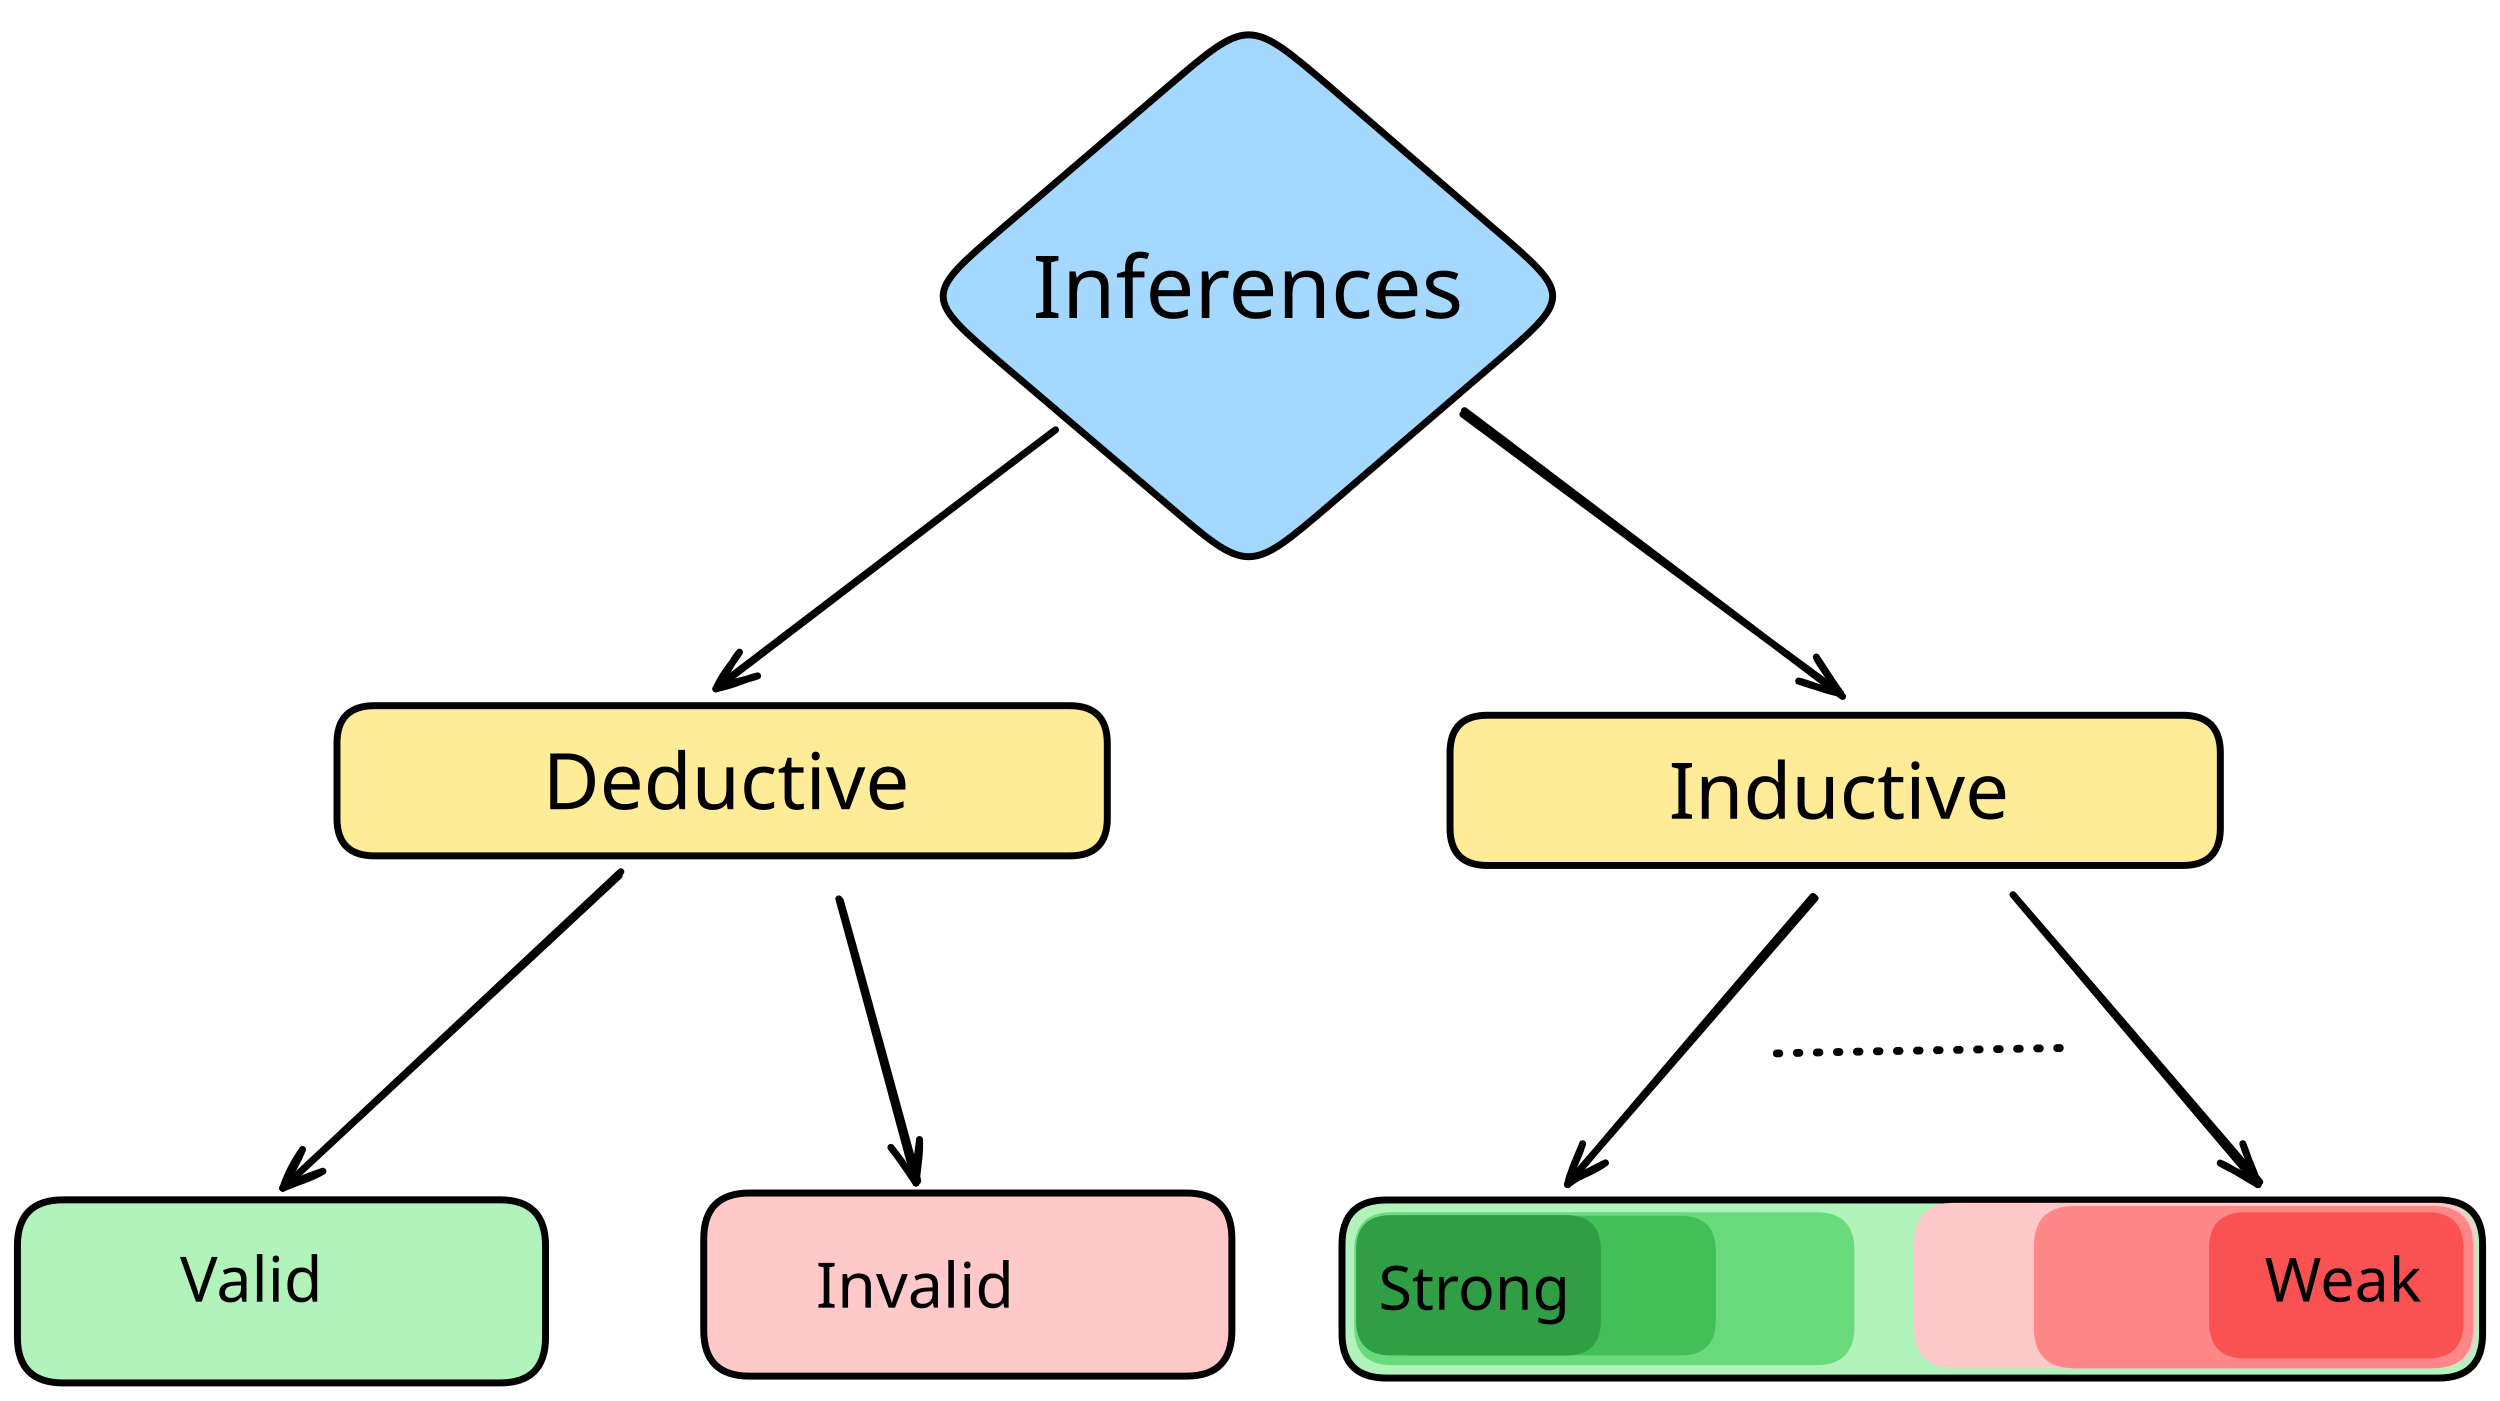
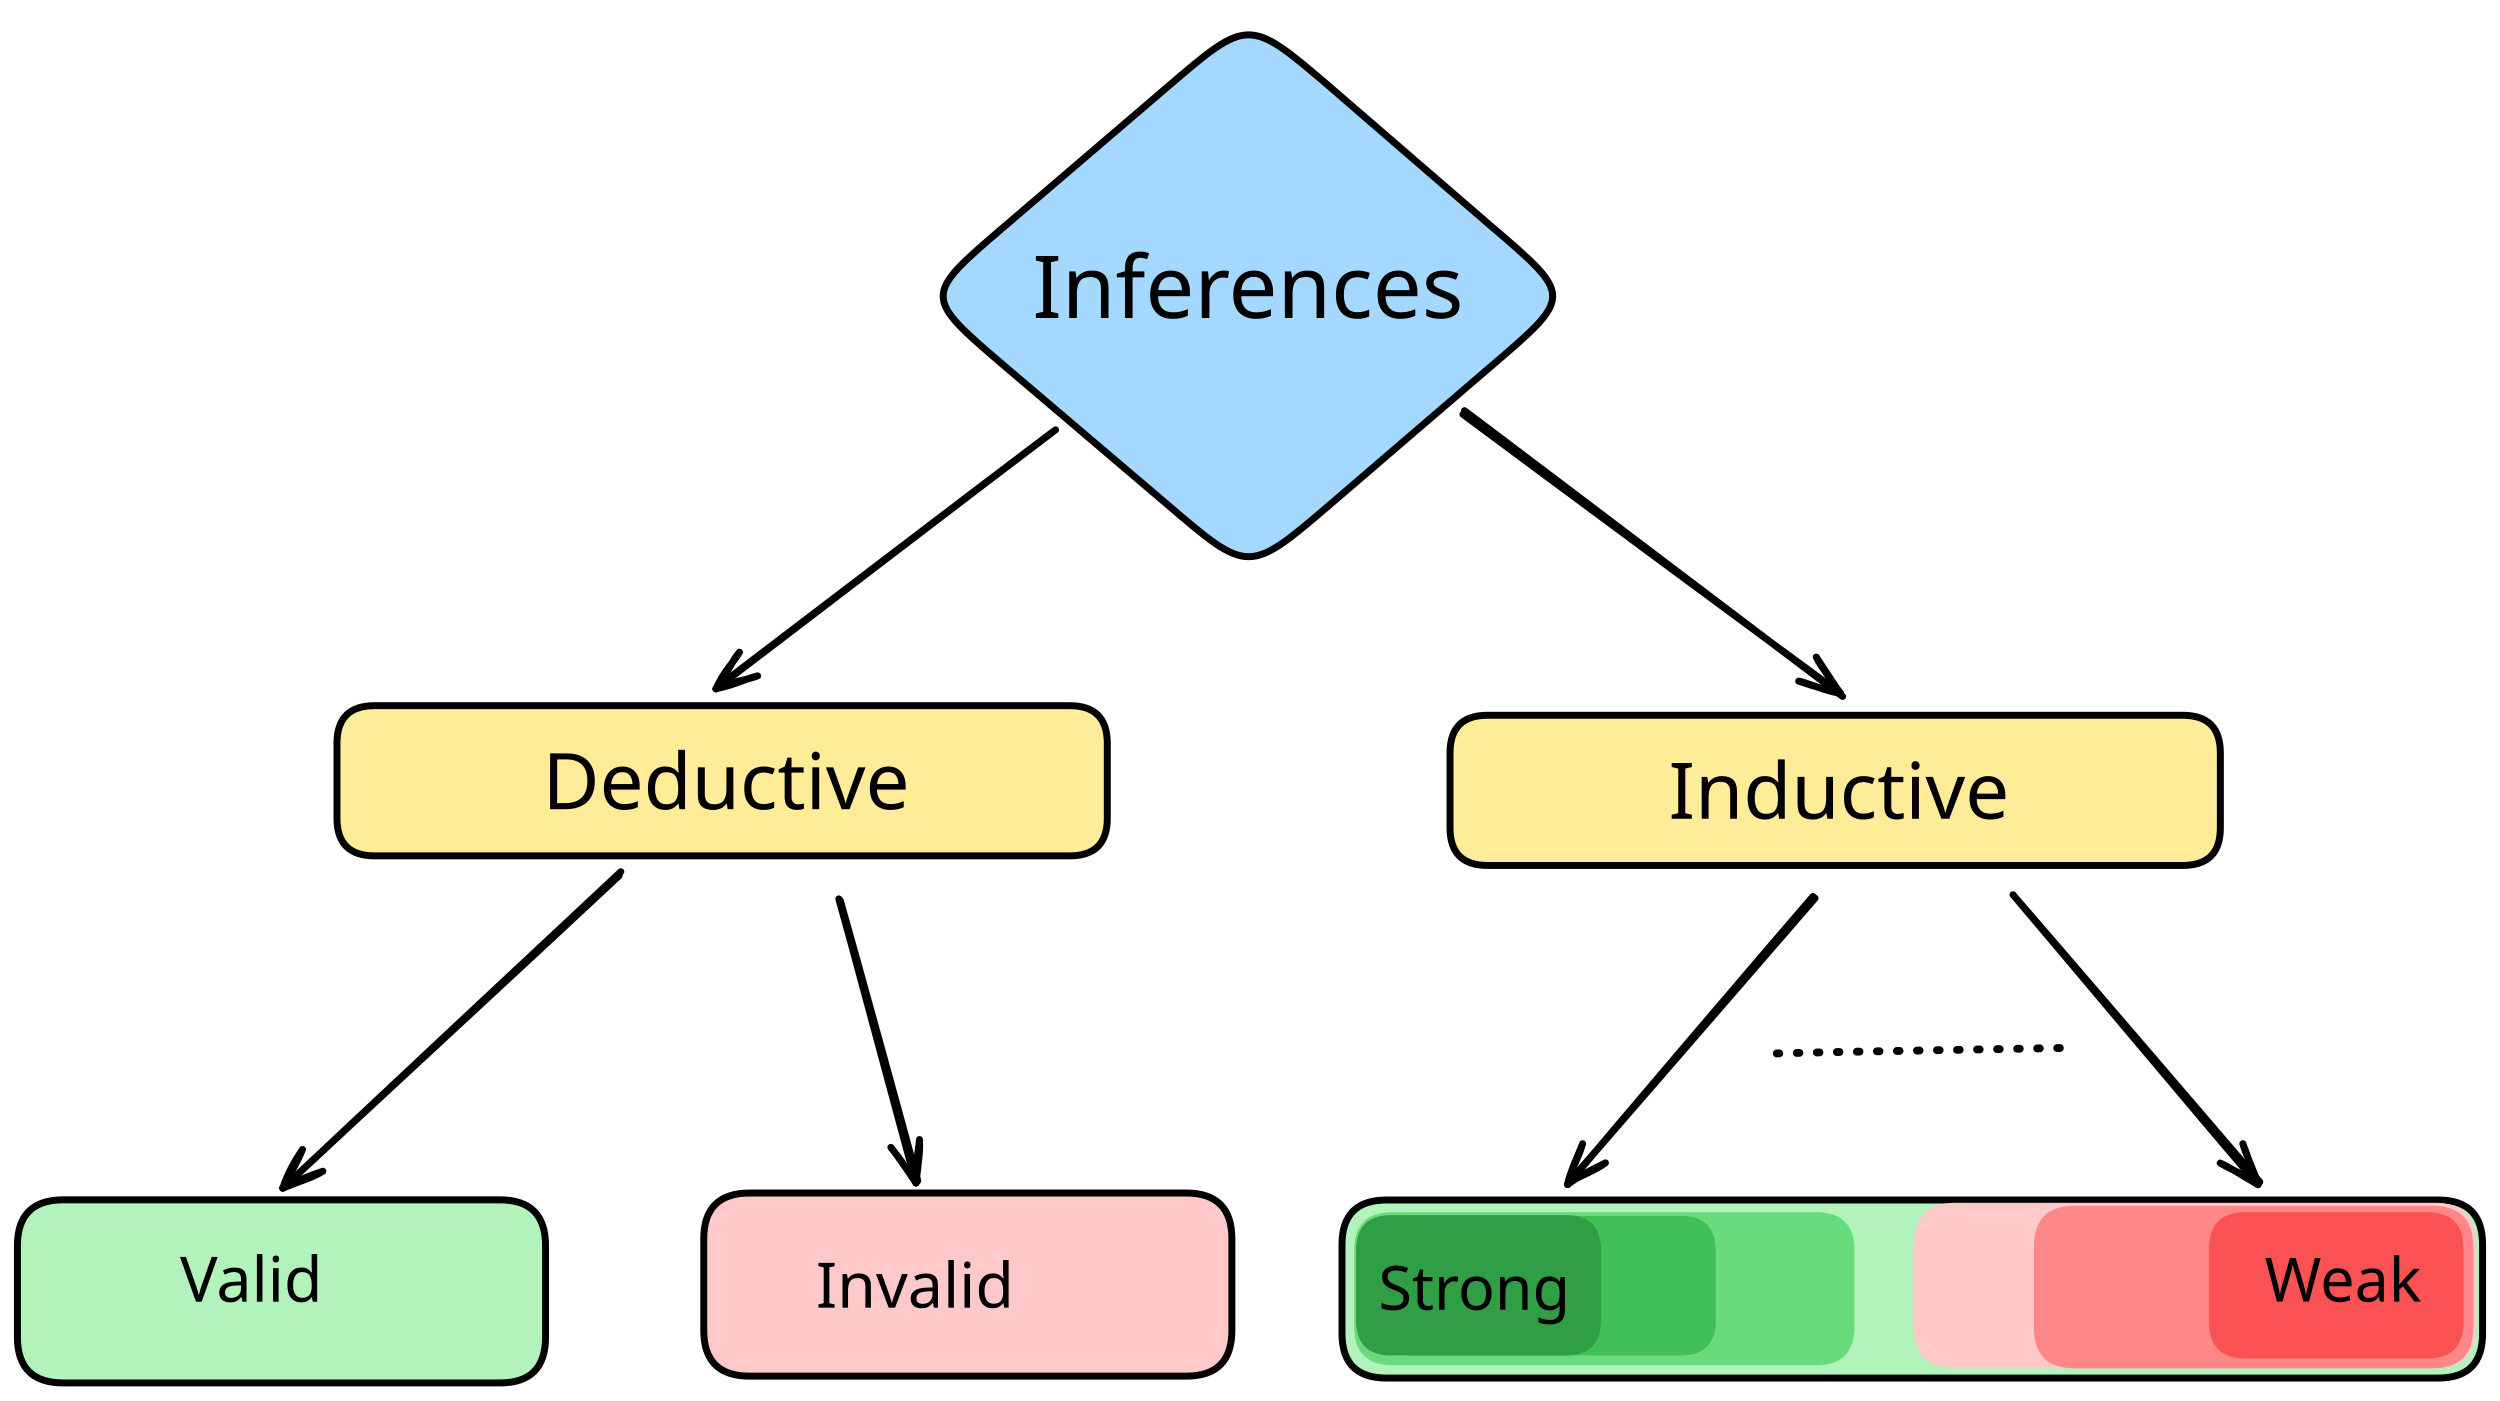
<svg xmlns="http://www.w3.org/2000/svg" class="figure-svg" role="img" version="1.1" viewBox="0 0 1434.8 803.7">
  <defs />
  <g stroke-linecap="round" transform="translate(529.6 10) rotate(0 186.6 159.8)">
    <path d="M233.8 40 C254.7 58.1, 275.7 76.2, 326.4 120 C373.2 160, 373.2 160, 326.4 200 C291.6 229.9, 256.7 259.8, 233.8 279.5 C187 319.5, 187 319.5, 140.3 279.5 C115.6 258.6, 91 237.7, 46.8 200 C0 160, 0 160, 46.8 120 C65.5 104, 84.3 87.9, 140.3 40 C187 0, 187 0, 233.8 40" stroke="none" stroke-width="0" fill="#a5d8ff" />
    <path d="M233.8 40 C267.1 68.8, 300.4 97.5, 326.4 120 M233.8 40 C266 67.9, 298.3 95.8, 326.4 120 M326.4 120 C373.2 160, 373.2 160, 326.4 200 M326.4 120 C373.2 160, 373.2 160, 326.4 200 M326.4 200 C290.9 230.4, 255.5 260.9, 233.8 279.5 M326.4 200 C299.2 223.3, 272 246.7, 233.8 279.5 M233.8 279.5 C187 319.5, 187 319.5, 140.3 279.5 M233.8 279.5 C187 319.5, 187 319.5, 140.3 279.5 M140.3 279.5 C108 252.1, 75.7 224.6, 46.8 200 M140.3 279.5 C107.3 251.5, 74.3 223.4, 46.8 200 M46.8 200 C0 160, 0 160, 46.8 120 M46.8 200 C0 160, 0 160, 46.8 120 M46.8 120 C78 93.3, 109.3 66.5, 140.3 40 M46.8 120 C72.9 97.7, 99 75.3, 140.3 40 M140.3 40 C187 0, 187 0, 233.8 40 M140.3 40 C187 0, 187 0, 233.8 40" stroke="#000000" stroke-width="4" fill="none" />
  </g>
  <g transform="translate(588 138.6) rotate(0 128.2 31.2)">
-     <text x="128.2" y="43.9" font-family="Excalifont, Xiaolai, Segoe UI Emoji" font-size="49.8px" fill="#000000" text-anchor="middle" style="white-space: pre;" direction="ltr" dominant-baseline="alphabetic">Inferences</text>
+     <text x="128.2" y="43.9" font-family="Excalifont" font-size="49.843px" fill="#000000" text-anchor="middle" style="white-space: pre;" direction="ltr" dominant-baseline="alphabetic">Inferences</text>
  </g>
  <g stroke-linecap="round" transform="translate(403.9 684.7) rotate(0 151.6 52.6)">
    <path d="M26.3 0 C116 0, 205.6 0, 276.8 0 C294.4 0, 303.1 8.8, 303.1 26.3 C303.1 39.1, 303.1 52, 303.1 78.8 C303.1 96.4, 294.4 105.1, 276.8 105.1 C223.7 105.1, 170.6 105.1, 26.3 105.1 C8.8 105.1, 0 96.4, 0 78.8 C0 58.9, 0 38.9, 0 26.3 C0 8.8, 8.8 0, 26.3 0" stroke="none" stroke-width="0" fill="#ffc9c9" />
    <path d="M26.3 0 C82.9 0, 139.5 0, 276.8 0 M26.3 0 C112.5 0, 198.6 0, 276.8 0 M276.8 0 C294.4 0, 303.1 8.8, 303.1 26.3 M276.8 0 C294.4 0, 303.1 8.8, 303.1 26.3 M303.1 26.3 C303.1 44.1, 303.1 61.8, 303.1 78.8 M303.1 26.3 C303.1 46.4, 303.1 66.5, 303.1 78.8 M303.1 78.8 C303.1 96.4, 294.4 105.1, 276.8 105.1 M303.1 78.8 C303.1 96.4, 294.4 105.1, 276.8 105.1 M276.8 105.1 C188.1 105.1, 99.3 105.1, 26.3 105.1 M276.8 105.1 C177.8 105.1, 78.8 105.1, 26.3 105.1 M26.3 105.1 C8.8 105.1, 0 96.4, 0 78.8 M26.3 105.1 C8.8 105.1, 0 96.4, 0 78.8 M0 78.8 C0 61.9, 0 44.9, 0 26.3 M0 78.8 C0 58.6, 0 38.4, 0 26.3 M0 26.3 C0 8.8, 8.8 0, 26.3 0 M0 26.3 C0 8.8, 8.8 0, 26.3 0" stroke="#000000" stroke-width="4" fill="none" />
  </g>
  <g stroke-linecap="round" transform="translate(10 688.6) rotate(0 151.6 52.6)">
    <path d="M26.3 0 C115 0, 203.8 0, 276.8 0 C294.4 0, 303.1 8.8, 303.1 26.3 C303.1 38.2, 303.1 50.1, 303.1 78.8 C303.1 96.4, 294.4 105.1, 276.8 105.1 C207.5 105.1, 138.2 105.1, 26.3 105.1 C8.8 105.1, 0 96.4, 0 78.8 C0 68.1, 0 57.3, 0 26.3 C0 8.8, 8.8 0, 26.3 0" stroke="none" stroke-width="0" fill="#b2f2bb" />
    <path d="M26.3 0 C101.4 0, 176.6 0, 276.8 0 M26.3 0 C91.8 0, 157.4 0, 276.8 0 M276.8 0 C294.4 0, 303.1 8.8, 303.1 26.3 M276.8 0 C294.4 0, 303.1 8.8, 303.1 26.3 M303.1 26.3 C303.1 41.3, 303.1 56.3, 303.1 78.8 M303.1 26.3 C303.1 39.1, 303.1 52, 303.1 78.8 M303.1 78.8 C303.1 96.4, 294.4 105.1, 276.8 105.1 M303.1 78.8 C303.1 96.4, 294.4 105.1, 276.8 105.1 M276.8 105.1 C200.6 105.1, 124.3 105.1, 26.3 105.1 M276.8 105.1 C204.3 105.1, 131.7 105.1, 26.3 105.1 M26.3 105.1 C8.8 105.1, 0 96.4, 0 78.8 M26.3 105.1 C8.8 105.1, 0 96.4, 0 78.8 M0 78.8 C0 67.3, 0 55.9, 0 26.3 M0 78.8 C0 58.4, 0 38, 0 26.3 M0 26.3 C0 8.8, 8.8 0, 26.3 0 M0 26.3 C0 8.8, 8.8 0, 26.3 0" stroke="#000000" stroke-width="4" fill="none" />
  </g>
  <g transform="translate(104.7 715.4) rotate(0 39.5 22.5)">
-     <text x="39.5" y="31.7" font-family="Excalifont, Xiaolai, Segoe UI Emoji" font-size="36px" fill="#000000" text-anchor="middle" style="white-space: pre;" direction="ltr" dominant-baseline="alphabetic">Valid</text>
+     <text x="39.5" y="31.7" font-family="Excalifont" font-size="36px" fill="#000000" text-anchor="middle" style="white-space: pre;" direction="ltr" dominant-baseline="alphabetic">Valid</text>
  </g>
  <g transform="translate(467.2 718.8) rotate(0 57.9 22.5)">
-     <text x="57.9" y="31.7" font-family="Excalifont, Xiaolai, Segoe UI Emoji" font-size="36px" fill="#000000" text-anchor="middle" style="white-space: pre;" direction="ltr" dominant-baseline="alphabetic">Invalid</text>
+     <text x="57.9" y="31.7" font-family="Excalifont" font-size="36px" fill="#000000" text-anchor="middle" style="white-space: pre;" direction="ltr" dominant-baseline="alphabetic">Invalid</text>
  </g>
  <g stroke-linecap="round" transform="translate(770.2 688.7) rotate(0 327.3 51.1)">
    <path d="M25.6 0 C198.7 0, 371.9 0, 629.1 0 C646.1 0, 654.6 8.5, 654.6 25.6 C654.6 40.9, 654.6 56.2, 654.6 76.7 C654.6 93.7, 646.1 102.2, 629.1 102.2 C464.1 102.2, 299.2 102.2, 25.6 102.2 C8.5 102.2, 0 93.7, 0 76.7 C0 62.1, 0 47.5, 0 25.6 C0 8.5, 8.5 0, 25.6 0" stroke="none" stroke-width="0" fill="#b2f2bb" />
    <path d="M25.6 0 C202.1 0, 378.6 0, 629.1 0 M25.6 0 C147.8 0, 270.1 0, 629.1 0 M629.1 0 C646.1 0, 654.6 8.5, 654.6 25.6 M629.1 0 C646.1 0, 654.6 8.5, 654.6 25.6 M654.6 25.6 C654.6 45.6, 654.6 65.6, 654.6 76.7 M654.6 25.6 C654.6 37.3, 654.6 49.1, 654.6 76.7 M654.6 76.7 C654.6 93.7, 646.1 102.2, 629.1 102.2 M654.6 76.7 C654.6 93.7, 646.1 102.2, 629.1 102.2 M629.1 102.2 C422.1 102.2, 215.2 102.2, 25.6 102.2 M629.1 102.2 C408.2 102.2, 187.3 102.2, 25.6 102.2 M25.6 102.2 C8.5 102.2, 0 93.7, 0 76.7 M25.6 102.2 C8.5 102.2, 0 93.7, 0 76.7 M0 76.7 C0 57.8, 0 38.9, 0 25.6 M0 76.7 C0 65.1, 0 53.6, 0 25.6 M0 25.6 C0 8.5, 8.5 0, 25.6 0 M0 25.6 C0 8.5, 8.5 0, 25.6 0" stroke="#000000" stroke-width="4" fill="none" />
  </g>
  <g stroke-linecap="round" transform="translate(1098.4 690.3) rotate(0 161.4 47.5)">
    <path d="M23.8 0 C116.5 0, 209.3 0, 299.1 0 C314.9 0, 322.8 7.9, 322.8 23.8 C322.8 38.9, 322.8 54, 322.8 71.2 C322.8 87.1, 314.9 95, 299.1 95 C216.8 95, 134.6 95, 23.8 95 C7.9 95, 0 87.1, 0 71.2 C0 61.6, 0 52, 0 23.8 C0 7.9, 7.9 0, 23.8 0" stroke="none" stroke-width="0" fill="#ffc9c9" />
    <path d="M23.8 0 C102.5 0, 181.3 0, 299.1 0 M23.8 0 C95.8 0, 167.9 0, 299.1 0 M299.1 0 C314.9 0, 322.8 7.9, 322.8 23.8 M299.1 0 C314.9 0, 322.8 7.9, 322.8 23.8 M322.8 23.8 C322.8 34.8, 322.8 45.9, 322.8 71.2 M322.8 23.8 C322.8 35.3, 322.8 46.8, 322.8 71.2 M322.8 71.2 C322.8 87.1, 314.9 95, 299.1 95 M322.8 71.2 C322.8 87.1, 314.9 95, 299.1 95 M299.1 95 C240.5 95, 181.9 95, 23.8 95 M299.1 95 C234.6 95, 170.1 95, 23.8 95 M23.8 95 C7.9 95, 0 87.1, 0 71.2 M23.8 95 C7.9 95, 0 87.1, 0 71.2 M0 71.2 C0 57.7, 0 44.1, 0 23.8 M0 71.2 C0 59.3, 0 47.4, 0 23.8 M0 23.8 C0 7.9, 7.9 0, 23.8 0 M0 23.8 C0 7.9, 7.9 0, 23.8 0" stroke="transparent" stroke-width="4" fill="none" />
  </g>
  <g stroke-linecap="round" transform="translate(1150.9 699.4) rotate(0 115.1 38.4)">
    <path d="M19.2 0 C63.6 0, 108.1 0, 211 0 C223.8 0, 230.2 6.4, 230.2 19.2 C230.2 28.5, 230.2 37.8, 230.2 57.5 C230.2 70.3, 223.8 76.7, 211 76.7 C156 76.7, 101.1 76.7, 19.2 76.7 C6.4 76.7, 0 70.3, 0 57.5 C0 44.8, 0 32, 0 19.2 C0 6.4, 6.4 0, 19.2 0" stroke="none" stroke-width="0" fill="#ffc9c9" />
    <path d="M19.2 0 C59.6 0, 100.1 0, 211 0 M19.2 0 C86.1 0, 153.1 0, 211 0 M211 0 C223.8 0, 230.2 6.4, 230.2 19.2 M211 0 C223.8 0, 230.2 6.4, 230.2 19.2 M230.2 19.2 C230.2 33.5, 230.2 47.8, 230.2 57.5 M230.2 19.2 C230.2 33.4, 230.2 47.7, 230.2 57.5 M230.2 57.5 C230.2 70.3, 223.8 76.7, 211 76.7 M230.2 57.5 C230.2 70.3, 223.8 76.7, 211 76.7 M211 76.7 C168.2 76.7, 125.4 76.7, 19.2 76.7 M211 76.7 C140.4 76.7, 69.8 76.7, 19.2 76.7 M19.2 76.7 C6.4 76.7, 0 70.3, 0 57.5 M19.2 76.7 C6.4 76.7, 0 70.3, 0 57.5 M0 57.5 C0 43.6, 0 29.7, 0 19.2 M0 57.5 C0 44, 0 30.4, 0 19.2 M0 19.2 C0 6.4, 6.4 0, 19.2 0 M0 19.2 C0 6.4, 6.4 0, 19.2 0" stroke="transparent" stroke-width="4" fill="none" />
  </g>
  <g stroke-linecap="round" transform="translate(1167.3 692.1) rotate(0 126 46.6)">
    <path d="M23.3 0 C84.6 0, 145.9 0, 228.8 0 C244.3 0, 252.1 7.8, 252.1 23.3 C252.1 34.9, 252.1 46.4, 252.1 69.9 C252.1 85.4, 244.3 93.2, 228.8 93.2 C163.9 93.2, 99.1 93.2, 23.3 93.2 C7.8 93.2, 0 85.4, 0 69.9 C0 56.4, 0 42.9, 0 23.3 C0 7.8, 7.8 0, 23.3 0" stroke="none" stroke-width="0" fill="#ff8787" />
    <path d="M23.3 0 C97.1 0, 170.9 0, 228.8 0 M23.3 0 C68 0, 112.6 0, 228.8 0 M228.8 0 C244.3 0, 252.1 7.8, 252.1 23.3 M228.8 0 C244.3 0, 252.1 7.8, 252.1 23.3 M252.1 23.3 C252.1 36.4, 252.1 49.5, 252.1 69.9 M252.1 23.3 C252.1 38.9, 252.1 54.4, 252.1 69.9 M252.1 69.9 C252.1 85.4, 244.3 93.2, 228.8 93.2 M252.1 69.9 C252.1 85.4, 244.3 93.2, 228.8 93.2 M228.8 93.2 C158.7 93.2, 88.5 93.2, 23.3 93.2 M228.8 93.2 C155.2 93.2, 81.6 93.2, 23.3 93.2 M23.3 93.2 C7.8 93.2, 0 85.4, 0 69.9 M23.3 93.2 C7.8 93.2, 0 85.4, 0 69.9 M0 69.9 C0 52.3, 0 34.8, 0 23.3 M0 69.9 C0 55.7, 0 41.6, 0 23.3 M0 23.3 C0 7.8, 7.8 0, 23.3 0 M0 23.3 C0 7.8, 7.8 0, 23.3 0" stroke="transparent" stroke-width="4" fill="none" />
  </g>
  <g stroke-linecap="round" transform="translate(1267.8 695.7) rotate(0 73.1 42)">
    <path d="M21 0 C59.5 0, 98 0, 125.1 0 C139.1 0, 146.1 7, 146.1 21 C146.1 32.8, 146.1 44.5, 146.1 63 C146.1 77, 139.1 84, 125.1 84 C85.6 84, 46.1 84, 21 84 C7 84, 0 77, 0 63 C0 51.6, 0 40.1, 0 21 C0 7, 7 0, 21 0" stroke="none" stroke-width="0" fill="#fa5252" />
    <path d="M21 0 C49.5 0, 78.1 0, 125.1 0 M21 0 C55.2 0, 89.4 0, 125.1 0 M125.1 0 C139.1 0, 146.1 7, 146.1 21 M125.1 0 C139.1 0, 146.1 7, 146.1 21 M146.1 21 C146.1 31.7, 146.1 42.4, 146.1 63 M146.1 21 C146.1 34.1, 146.1 47.3, 146.1 63 M146.1 63 C146.1 77, 139.1 84, 125.1 84 M146.1 63 C146.1 77, 139.1 84, 125.1 84 M125.1 84 C98 84, 70.8 84, 21 84 M125.1 84 C102.4 84, 79.8 84, 21 84 M21 84 C7 84, 0 77, 0 63 M21 84 C7 84, 0 77, 0 63 M0 63 C0 50, 0 37, 0 21 M0 63 C0 46.6, 0 30.2, 0 21 M0 21 C0 7, 7 0, 21 0 M0 21 C0 7, 7 0, 21 0" stroke="transparent" stroke-width="4" fill="none" />
  </g>
  <g stroke-linecap="round" transform="translate(777.2 695.7) rotate(0 143.6 43.9)">
    <path d="M21.9 0 C107 0, 192 0, 265.2 0 C279.8 0, 287.1 7.3, 287.1 21.9 C287.1 31.9, 287.1 42, 287.1 65.8 C287.1 80.4, 279.8 87.8, 265.2 87.8 C173.6 87.8, 82 87.8, 21.9 87.8 C7.3 87.8, 0 80.4, 0 65.8 C0 52.3, 0 38.9, 0 21.9 C0 7.3, 7.3 0, 21.9 0" stroke="none" stroke-width="0" fill="#69db7c" />
    <path d="M21.9 0 C97.9 0, 173.9 0, 265.2 0 M21.9 0 C108.1 0, 194.2 0, 265.2 0 M265.2 0 C279.8 0, 287.1 7.3, 287.1 21.9 M265.2 0 C279.8 0, 287.1 7.3, 287.1 21.9 M287.1 21.9 C287.1 31.5, 287.1 41.1, 287.1 65.8 M287.1 21.9 C287.1 38.3, 287.1 54.7, 287.1 65.8 M287.1 65.8 C287.1 80.4, 279.8 87.8, 265.2 87.8 M287.1 65.8 C287.1 80.4, 279.8 87.8, 265.2 87.8 M265.2 87.8 C170.1 87.8, 75 87.8, 21.9 87.8 M265.2 87.8 C196.2 87.8, 127.2 87.8, 21.9 87.8 M21.9 87.8 C7.3 87.8, 0 80.4, 0 65.8 M21.9 87.8 C7.3 87.8, 0 80.4, 0 65.8 M0 65.8 C0 54.1, 0 42.3, 0 21.9 M0 65.8 C0 52.6, 0 39.3, 0 21.9 M0 21.9 C0 7.3, 7.3 0, 21.9 0 M0 21.9 C0 7.3, 7.3 0, 21.9 0" stroke="transparent" stroke-width="4" fill="none" />
  </g>
  <g stroke-linecap="round" transform="translate(791.1 697.8) rotate(0 96.8 40.1)">
    <path d="M20 0 C59.5 0, 99 0, 173.6 0 C186.9 0, 193.6 6.7, 193.6 20 C193.6 29.1, 193.6 38.2, 193.6 60.1 C193.6 73.4, 186.9 80.1, 173.6 80.1 C120.1 80.1, 66.7 80.1, 20 80.1 C6.7 80.1, 0 73.4, 0 60.1 C0 48, 0 35.9, 0 20 C0 6.7, 6.7 0, 20 0" stroke="none" stroke-width="0" fill="#40c057" />
    <path d="M20 0 C72.8 0, 125.7 0, 173.6 0 M20 0 C57.6 0, 95.2 0, 173.6 0 M173.6 0 C186.9 0, 193.6 6.7, 193.6 20 M173.6 0 C186.9 0, 193.6 6.7, 193.6 20 M193.6 20 C193.6 29.4, 193.6 38.8, 193.6 60.1 M193.6 20 C193.6 28.8, 193.6 37.5, 193.6 60.1 M193.6 60.1 C193.6 73.4, 186.9 80.1, 173.6 80.1 M193.6 60.1 C193.6 73.4, 186.9 80.1, 173.6 80.1 M173.6 80.1 C112.9 80.1, 52.1 80.1, 20 80.1 M173.6 80.1 C127 80.1, 80.4 80.1, 20 80.1 M20 80.1 C6.7 80.1, 0 73.4, 0 60.1 M20 80.1 C6.7 80.1, 0 73.4, 0 60.1 M0 60.1 C0 51.1, 0 42.2, 0 20 M0 60.1 C0 45.3, 0 30.5, 0 20 M0 20 C0 6.7, 6.7 0, 20 0 M0 20 C0 6.7, 6.7 0, 20 0" stroke="transparent" stroke-width="4" fill="none" />
  </g>
  <g stroke-linecap="round" transform="translate(778.3 697.4) rotate(0 70.3 40.3)">
    <path d="M20.1 0 C42.4 0, 64.6 0, 120.4 0 C133.8 0, 140.5 6.7, 140.5 20.1 C140.5 29.5, 140.5 38.9, 140.5 60.4 C140.5 73.8, 133.8 80.5, 120.4 80.5 C87.3 80.5, 54.2 80.5, 20.1 80.5 C6.7 80.5, 0 73.8, 0 60.4 C0 45.6, 0 30.8, 0 20.1 C0 6.7, 6.7 0, 20.1 0" stroke="none" stroke-width="0" fill="#2f9e44" />
    <path d="M20.1 0 C49.5 0, 78.8 0, 120.4 0 M20.1 0 C56.8 0, 93.4 0, 120.4 0 M120.4 0 C133.8 0, 140.5 6.7, 140.5 20.1 M120.4 0 C133.8 0, 140.5 6.7, 140.5 20.1 M140.5 20.1 C140.5 28.7, 140.5 37.4, 140.5 60.4 M140.5 20.1 C140.5 32, 140.5 44, 140.5 60.4 M140.5 60.4 C140.5 73.8, 133.8 80.5, 120.4 80.5 M140.5 60.4 C140.5 73.8, 133.8 80.5, 120.4 80.5 M120.4 80.5 C92.5 80.5, 64.5 80.5, 20.1 80.5 M120.4 80.5 C92 80.5, 63.7 80.5, 20.1 80.5 M20.1 80.5 C6.7 80.5, 0 73.8, 0 60.4 M20.1 80.5 C6.7 80.5, 0 73.8, 0 60.4 M0 60.4 C0 47.6, 0 34.9, 0 20.1 M0 60.4 C0 50.4, 0 40.4, 0 20.1 M0 20.1 C0 6.7, 6.7 0, 20.1 0 M0 20.1 C0 6.7, 6.7 0, 20.1 0" stroke="transparent" stroke-width="4" fill="none" />
  </g>
  <g transform="translate(788.9 720.9) rotate(0 57.2 21.9)">
-     <text x="57.2" y="30.8" font-family="Excalifont, Xiaolai, Segoe UI Emoji" font-size="35px" fill="#000000" text-anchor="middle" style="white-space: pre;" direction="ltr" dominant-baseline="alphabetic">Strong</text>
+     <text x="57.2" y="30.8" font-family="Excalifont" font-size="35.01px" fill="#000000" text-anchor="middle" style="white-space: pre;" direction="ltr" dominant-baseline="alphabetic">Strong</text>
  </g>
  <g transform="translate(1302.7 716.2) rotate(0 42 21.9)">
-     <text x="42" y="30.8" font-family="Excalifont, Xiaolai, Segoe UI Emoji" font-size="35px" fill="#000000" text-anchor="middle" style="white-space: pre;" direction="ltr" dominant-baseline="alphabetic">Weak</text>
+     <text x="42" y="30.8" font-family="Excalifont" font-size="35.01px" fill="#000000" text-anchor="middle" style="white-space: pre;" direction="ltr" dominant-baseline="alphabetic">Weak</text>
  </g>
  <g stroke-linecap="round" transform="translate(193.4 405) rotate(0 221 43.1)">
    <path d="M21.6 0 C167.1 0, 312.6 0, 420.5 0 C434.9 0, 442.1 7.2, 442.1 21.6 C442.1 33.4, 442.1 45.1, 442.1 64.7 C442.1 79, 434.9 86.2, 420.5 86.2 C307.5 86.2, 194.5 86.2, 21.6 86.2 C7.2 86.2, 0 79, 0 64.7 C0 48.1, 0 31.6, 0 21.6 C0 7.2, 7.2 0, 21.6 0" stroke="none" stroke-width="0" fill="#ffec99" />
    <path d="M21.6 0 C141.3 0, 261.1 0, 420.5 0 M21.6 0 C124.4 0, 227.3 0, 420.5 0 M420.5 0 C434.9 0, 442.1 7.2, 442.1 21.6 M420.5 0 C434.9 0, 442.1 7.2, 442.1 21.6 M442.1 21.6 C442.1 32.8, 442.1 44.1, 442.1 64.7 M442.1 21.6 C442.1 37.8, 442.1 54, 442.1 64.7 M442.1 64.7 C442.1 79, 434.9 86.2, 420.5 86.2 M442.1 64.7 C442.1 79, 434.9 86.2, 420.5 86.2 M420.5 86.2 C269.2 86.2, 117.8 86.2, 21.6 86.2 M420.5 86.2 C289.5 86.2, 158.4 86.2, 21.6 86.2 M21.6 86.2 C7.2 86.2, 0 79, 0 64.7 M21.6 86.2 C7.2 86.2, 0 79, 0 64.7 M0 64.7 C0 48.7, 0 32.7, 0 21.6 M0 64.7 C0 48.4, 0 32.2, 0 21.6 M0 21.6 C0 7.2, 7.2 0, 21.6 0 M0 21.6 C0 7.2, 7.2 0, 21.6 0" stroke="#000000" stroke-width="4" fill="none" />
  </g>
  <g transform="translate(308.3 424.9) rotate(0 108.4 28)">
-     <text x="108.4" y="39.5" font-family="Excalifont, Xiaolai, Segoe UI Emoji" font-size="44.8px" fill="#000000" text-anchor="middle" style="white-space: pre;" direction="ltr" dominant-baseline="alphabetic">Deductive</text>
+     <text x="108.4" y="39.5" font-family="Excalifont" font-size="44.841px" fill="#000000" text-anchor="middle" style="white-space: pre;" direction="ltr" dominant-baseline="alphabetic">Deductive</text>
  </g>
  <g stroke-linecap="round" transform="translate(832.2 410.5) rotate(0 221 43.1)">
    <path d="M21.6 0 C137.2 0, 252.8 0, 420.5 0 C434.9 0, 442.1 7.2, 442.1 21.6 C442.1 37.7, 442.1 53.9, 442.1 64.7 C442.1 79, 434.9 86.2, 420.5 86.2 C319.6 86.2, 218.6 86.2, 21.6 86.2 C7.2 86.2, 0 79, 0 64.7 C0 51.5, 0 38.4, 0 21.6 C0 7.2, 7.2 0, 21.6 0" stroke="none" stroke-width="0" fill="#ffec99" />
    <path d="M21.6 0 C170.3 0, 319.1 0, 420.5 0 M21.6 0 C106.5 0, 191.5 0, 420.5 0 M420.5 0 C434.9 0, 442.1 7.2, 442.1 21.6 M420.5 0 C434.9 0, 442.1 7.2, 442.1 21.6 M442.1 21.6 C442.1 33.5, 442.1 45.5, 442.1 64.7 M442.1 21.6 C442.1 31, 442.1 40.5, 442.1 64.7 M442.1 64.7 C442.1 79, 434.9 86.2, 420.5 86.2 M442.1 64.7 C442.1 79, 434.9 86.2, 420.5 86.2 M420.5 86.2 C323 86.2, 225.4 86.2, 21.6 86.2 M420.5 86.2 C292.4 86.2, 164.2 86.2, 21.6 86.2 M21.6 86.2 C7.2 86.2, 0 79, 0 64.7 M21.6 86.2 C7.2 86.2, 0 79, 0 64.7 M0 64.7 C0 55.8, 0 47, 0 21.6 M0 64.7 C0 50.7, 0 36.8, 0 21.6 M0 21.6 C0 7.2, 7.2 0, 21.6 0 M0 21.6 C0 7.2, 7.2 0, 21.6 0" stroke="#000000" stroke-width="4" fill="none" />
  </g>
  <g transform="translate(952.2 430.4) rotate(0 103.2 28)">
-     <text x="103.2" y="39.5" font-family="Excalifont, Xiaolai, Segoe UI Emoji" font-size="44.8px" fill="#000000" text-anchor="middle" style="white-space: pre;" direction="ltr" dominant-baseline="alphabetic">Inductive</text>
+     <text x="103.2" y="39.5" font-family="Excalifont" font-size="44.841px" fill="#000000" text-anchor="middle" style="white-space: pre;" direction="ltr" dominant-baseline="alphabetic">Inductive</text>
  </g>
  <g stroke-linecap="round">
    <g transform="translate(605.2 248) rotate(0 -97.1 73.6)">
      <path d="M-1.1 -0.1 C-33.3 24.1, -161.4 121.8, -193.6 146.3 M0.6 -1.3 C-31.7 23, -161.6 122.5, -194.3 147.3" stroke="#000000" stroke-width="4" fill="none" />
    </g>
    <g transform="translate(605.2 248) rotate(0 -97.1 73.6)">
      <path d="M-180.8 126.3 C-184.4 132.6, -189.4 136.5, -194.3 147.3 M-180.8 126.3 C-185.3 131.5, -187.5 138.3, -194.3 147.3" stroke="#000000" stroke-width="4" fill="none" />
    </g>
    <g transform="translate(605.2 248) rotate(0 -97.1 73.6)">
      <path d="M-170.4 139.9 C-176.9 142.5, -184.6 142.8, -194.3 147.3 M-170.4 139.9 C-177.6 141.6, -182.5 144.8, -194.3 147.3" stroke="#000000" stroke-width="4" fill="none" />
    </g>
  </g>
  <mask />
  <g stroke-linecap="round">
    <g transform="translate(839.6 236.7) rotate(0 109.2 81.2)">
      <path d="M0.9 -1 C37.3 26.3, 181.5 135.7, 217.9 163 M-0 1.1 C36.2 28.1, 180.1 134.6, 216.7 161.3" stroke="#000000" stroke-width="4" fill="none" />
    </g>
    <g transform="translate(839.6 236.7) rotate(0 109.2 81.2)">
      <path d="M192.7 154.2 C197.3 155, 206.4 159.4, 216.7 161.3 M192.7 154.2 C201 157.2, 208.4 158.9, 216.7 161.3" stroke="#000000" stroke-width="4" fill="none" />
    </g>
    <g transform="translate(839.6 236.7) rotate(0 109.2 81.2)">
      <path d="M202.8 140.4 C204.7 144.9, 211.1 153, 216.7 161.3 M202.8 140.4 C207.8 148, 211.8 154.4, 216.7 161.3" stroke="#000000" stroke-width="4" fill="none" />
    </g>
  </g>
  <mask />
  <g stroke-linecap="round">
    <g transform="translate(355.6 500.9) rotate(0 -95.9 90.5)">
      <path d="M0.7 -0.6 C-31.3 29.2, -160.1 149.8, -192.2 180 M-0.3 1.7 C-32.6 32.1, -161.3 151, -193.3 181" stroke="#000000" stroke-width="4" fill="none" />
    </g>
    <g transform="translate(355.6 500.9) rotate(0 -95.9 90.5)">
      <path d="M-182 158.8 C-186.2 165, -190.4 172.2, -193.3 181 M-182 158.8 C-184.9 166, -188.1 171.1, -193.3 181" stroke="#000000" stroke-width="4" fill="none" />
    </g>
    <g transform="translate(355.6 500.9) rotate(0 -95.9 90.5)">
      <path d="M-170.3 171.3 C-178.2 173.8, -185.9 177.2, -193.3 181 M-170.3 171.3 C-176.5 175.1, -182.9 176.7, -193.3 181" stroke="#000000" stroke-width="4" fill="none" />
    </g>
  </g>
  <mask />
  <g stroke-linecap="round">
    <g transform="translate(481.1 516.9) rotate(0 22.9 80.7)">
      <path d="M1.2 0 C8.9 26.8, 38.4 134, 45.6 160.8 M0.3 -1 C8 25.9, 36.9 134.9, 44.6 162" stroke="#000000" stroke-width="4" fill="none" />
    </g>
    <g transform="translate(481.1 516.9) rotate(0 22.9 80.7)">
      <path d="M30.2 141.6 C33.2 145.5, 35.2 148, 44.6 162 M30.2 141.6 C34.5 147.1, 37.8 151.3, 44.6 162" stroke="#000000" stroke-width="4" fill="none" />
    </g>
    <g transform="translate(481.1 516.9) rotate(0 22.9 80.7)">
      <path d="M46.6 137.1 C46.3 142.1, 44.9 145.5, 44.6 162 M46.6 137.1 C47 143.9, 46.1 149.2, 44.6 162" stroke="#000000" stroke-width="4" fill="none" />
    </g>
  </g>
  <mask />
  <g stroke-linecap="round">
    <g transform="translate(1041.2 515.3) rotate(0 -70.8 82)">
      <path d="M0.5 0.2 C-23.1 27.4, -117.1 136, -140.9 163.3 M-0.7 -0.8 C-24.5 26.6, -118.3 136.8, -141.5 164.5" stroke="#000000" stroke-width="4" fill="none" />
    </g>
    <g transform="translate(1041.2 515.3) rotate(0 -70.8 82)">
      <path d="M-132.9 141.1 C-135.9 151.2, -140.6 157.8, -141.5 164.5 M-132.9 141.1 C-135.4 147.8, -139.2 154.7, -141.5 164.5" stroke="#000000" stroke-width="4" fill="none" />
    </g>
    <g transform="translate(1041.2 515.3) rotate(0 -70.8 82)">
      <path d="M-119.8 152.1 C-127.9 158, -137.6 160.4, -141.5 164.5 M-119.8 152.1 C-126.2 155.4, -134 158.9, -141.5 164.5" stroke="#000000" stroke-width="4" fill="none" />
    </g>
  </g>
  <mask />
  <g stroke-linecap="round">
    <g transform="translate(1155.7 515.3) rotate(0 70.6 81.5)">
      <path d="M0.7 -0.5 C24.1 26.5, 117.9 135.8, 141.2 163 M-0.4 -1.8 C22.8 25.4, 116.3 137, 140.2 164.6" stroke="#000000" stroke-width="4" fill="none" />
    </g>
    <g transform="translate(1155.7 515.3) rotate(0 70.6 81.5)">
      <path d="M118.5 152.2 C125.3 156.3, 133.8 159.3, 140.2 164.6 M118.5 152.2 C124.5 154.9, 129.5 158.4, 140.2 164.6" stroke="#000000" stroke-width="4" fill="none" />
    </g>
    <g transform="translate(1155.7 515.3) rotate(0 70.6 81.5)">
      <path d="M131.5 141.1 C133.9 149.2, 137.8 155.9, 140.2 164.6 M131.5 141.1 C133.9 146.8, 135.5 153.3, 140.2 164.6" stroke="#000000" stroke-width="4" fill="none" />
    </g>
  </g>
  <mask />
  <g stroke-linecap="round">
    <g transform="translate(1019.3 605.5) rotate(0 83.3 -1.8)">
      <path d="M0.4 -0.9 C28.4 -1.8, 139.3 -3.5, 167.1 -4.1" stroke="#000000" stroke-width="4.5" fill="none" stroke-dasharray="1.5 10" />
    </g>
  </g>
  <mask />
</svg>
